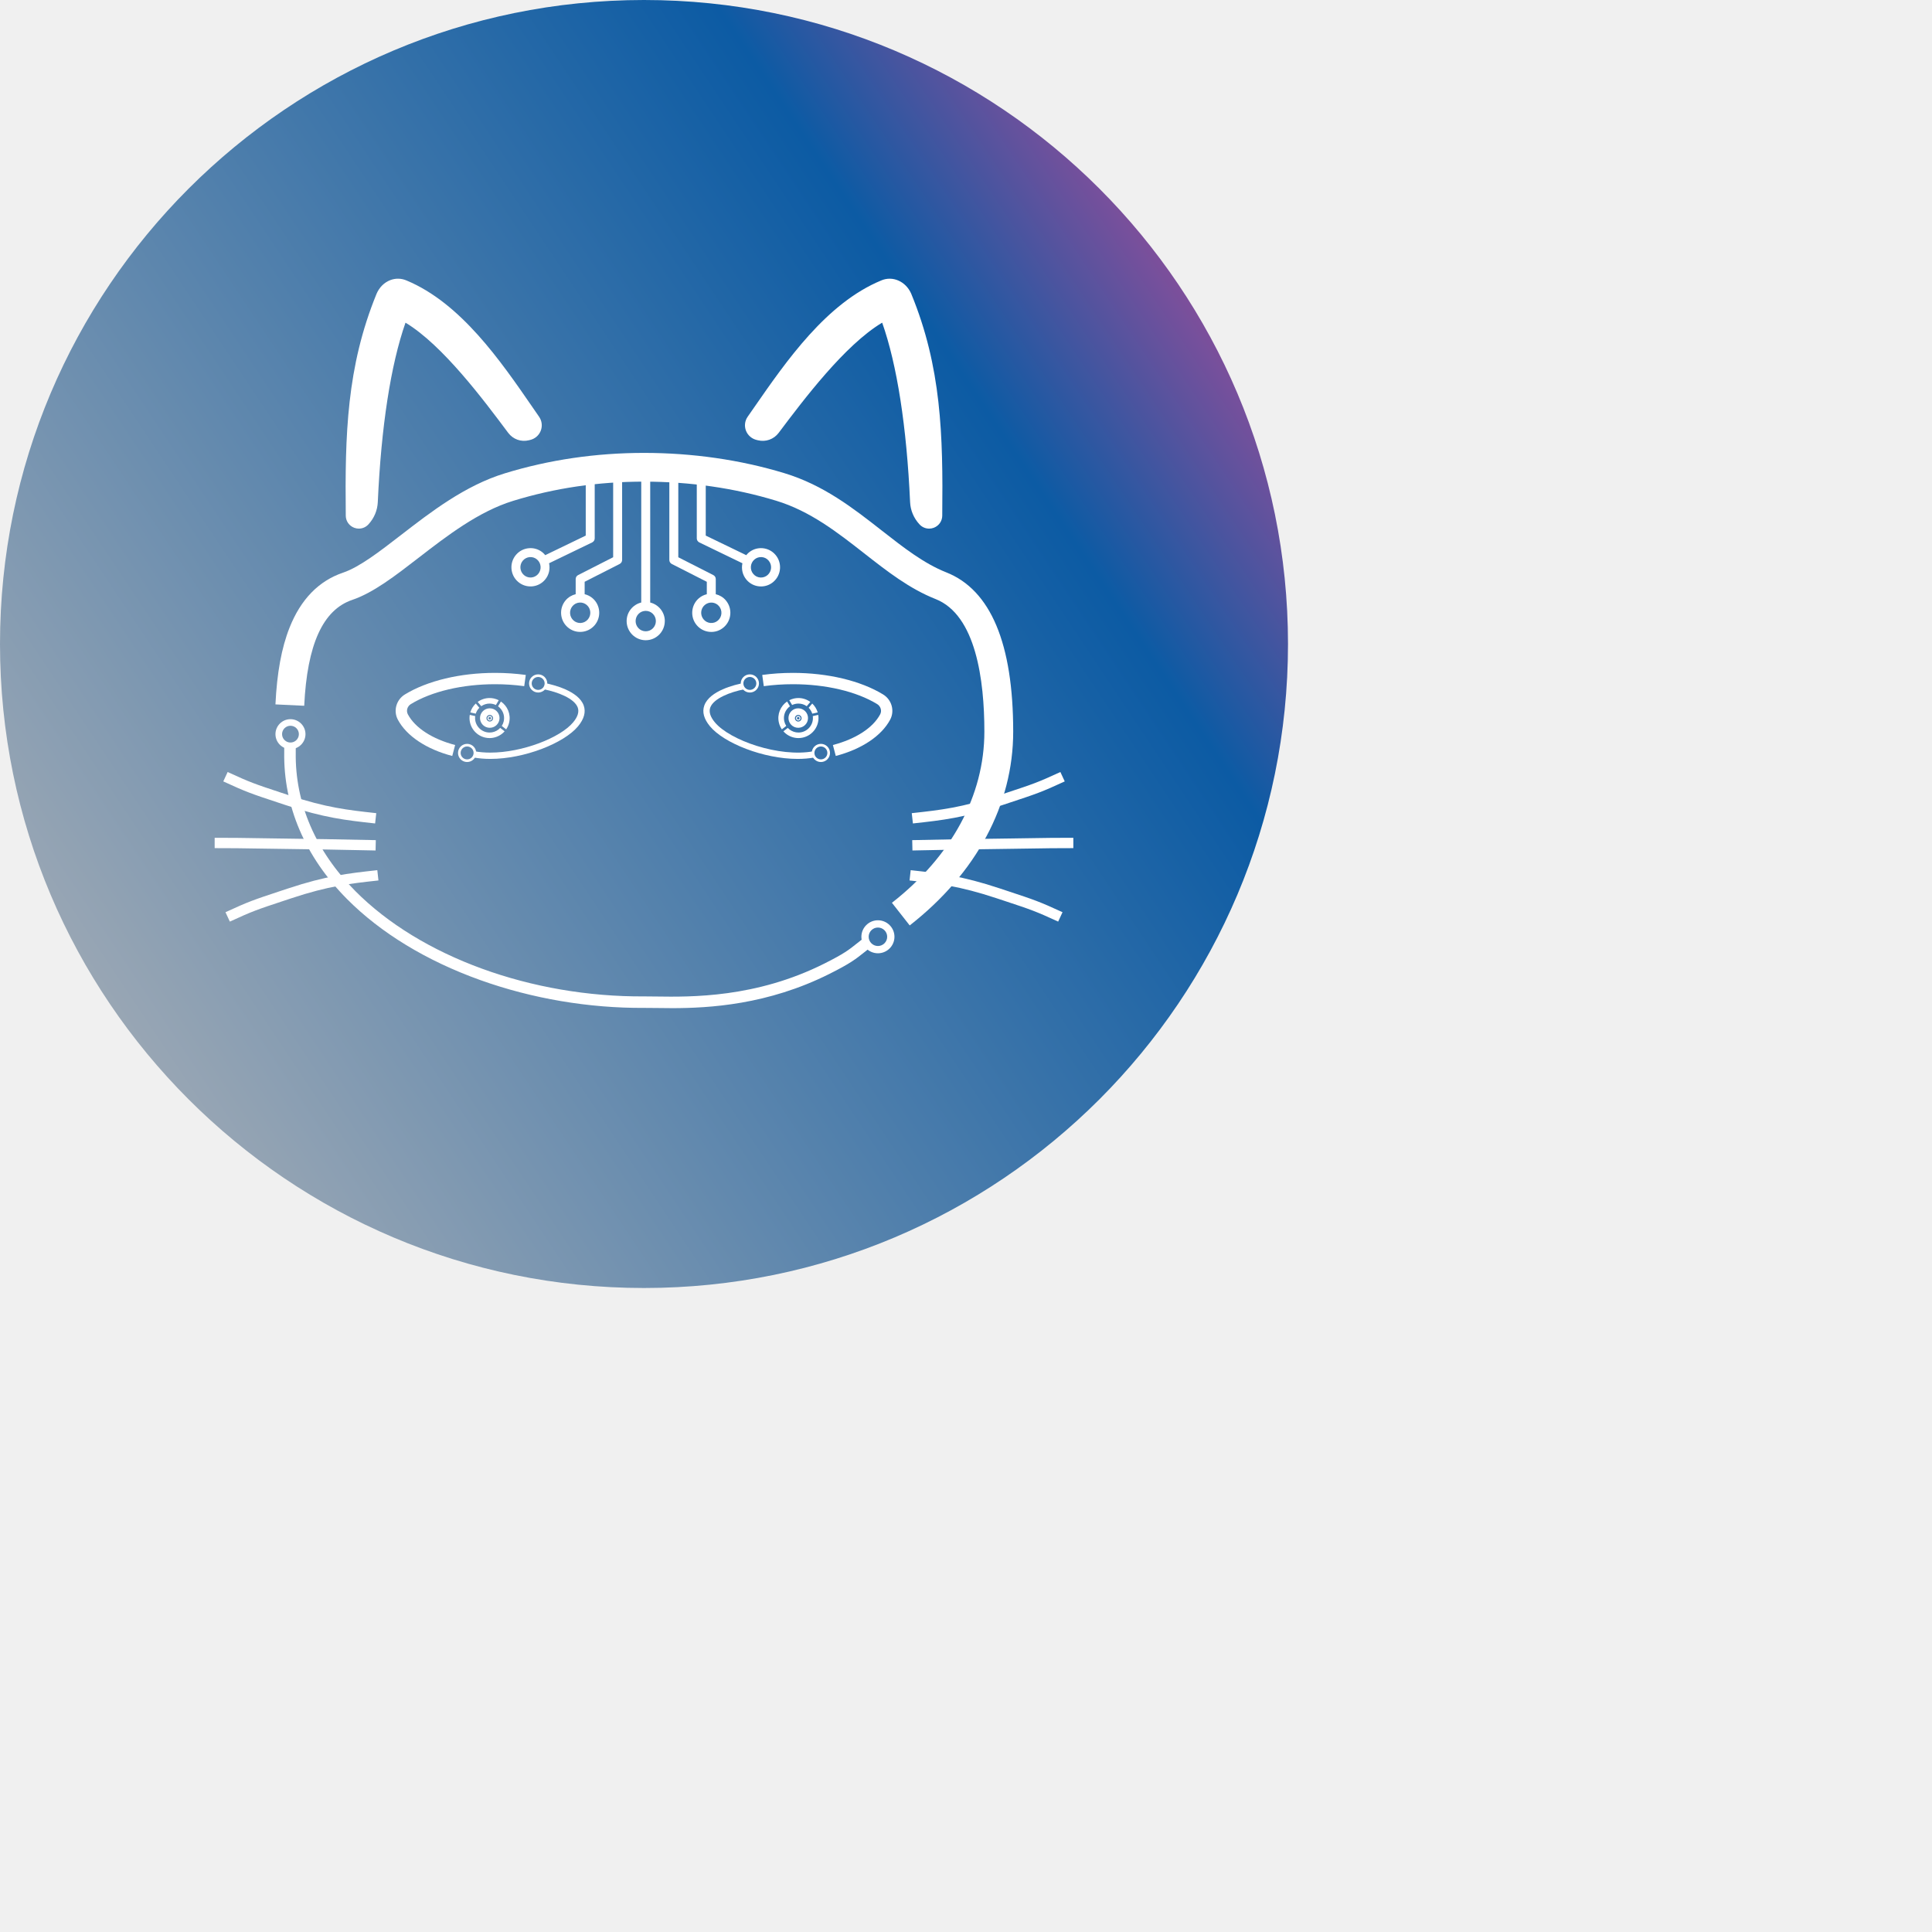
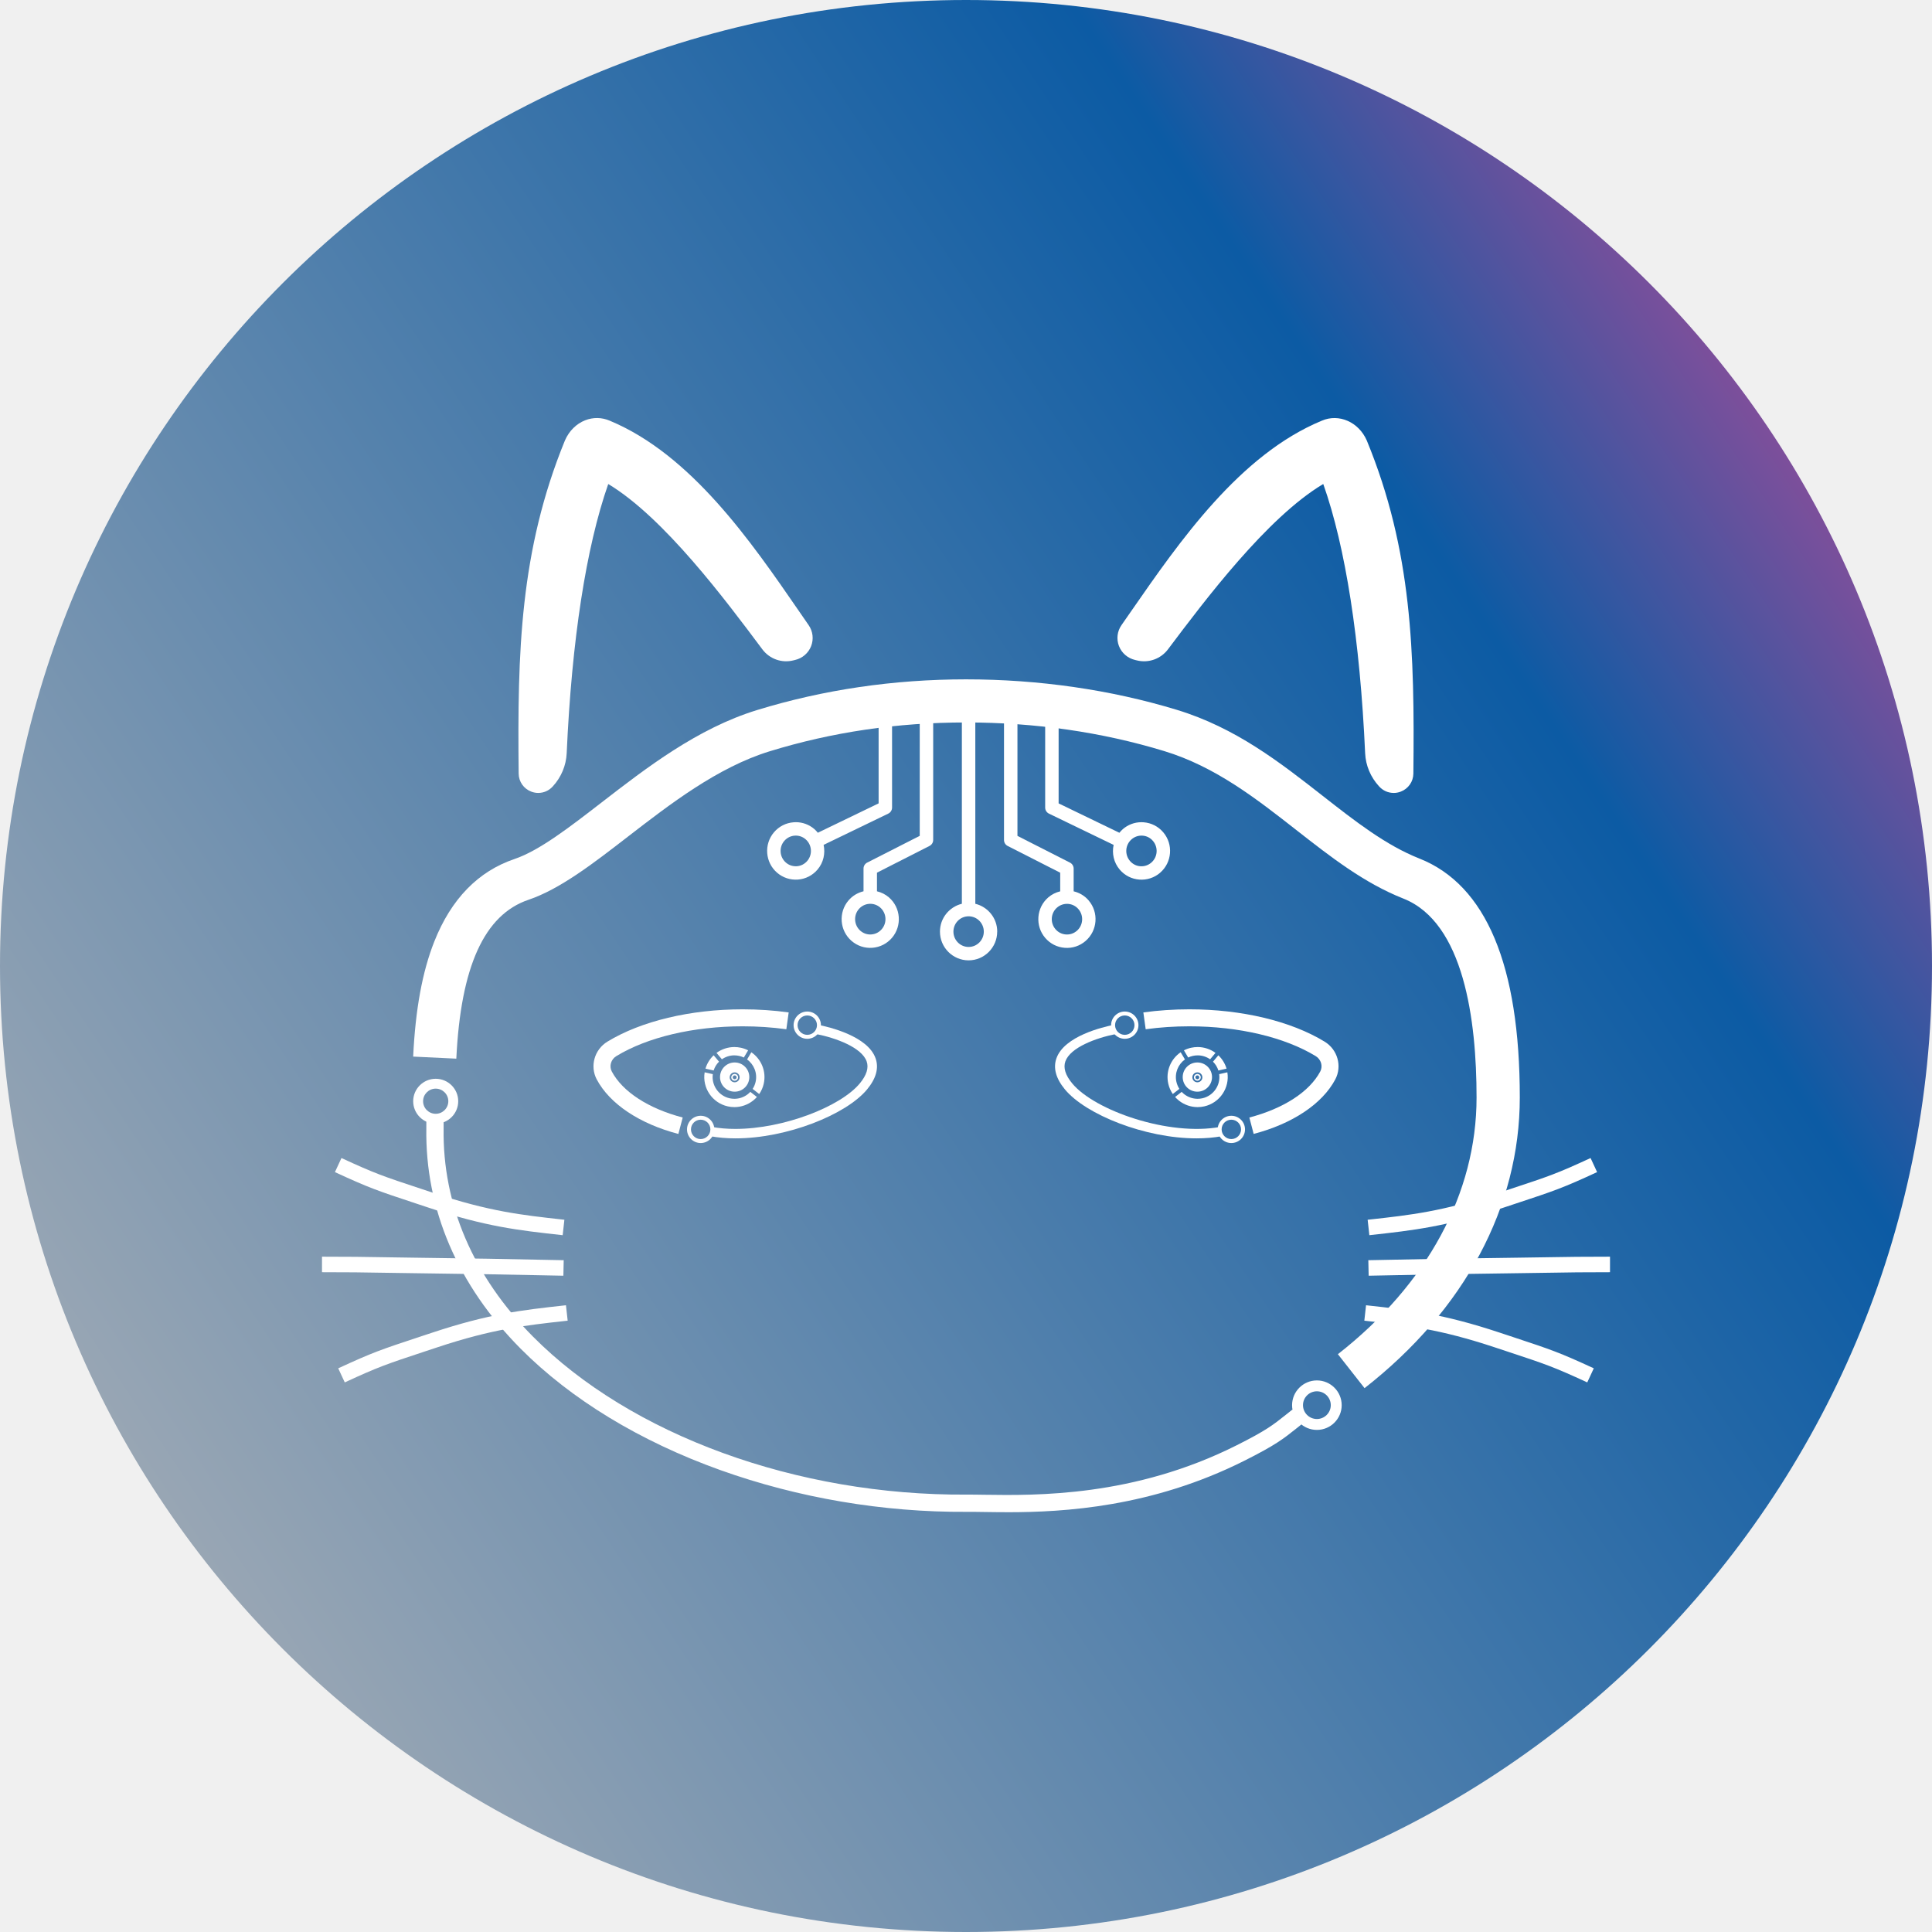
- <svg xmlns="http://www.w3.org/2000/svg" width="300" height="300" viewBox="0 0 300 300" fill="none">
+ <svg xmlns="http://www.w3.org/2000/svg" width="200" height="200" viewBox="0 0 200 200" fill="none">
  <path d="M0 100C0 44.772 44.772 0 100 0C155.228 0 200 44.772 200 100C200 155.228 155.228 200 100 200C44.772 200 0 155.228 0 100Z" fill="url(#paint0_linear_297_2652)" />
  <path d="M141.256 143.698L138.498 140.185C147.754 132.95 152.853 123.513 152.853 113.613C152.853 105.587 151.54 95.501 145.284 93.024C141.201 91.407 137.784 88.732 134.164 85.9C130.057 82.685 125.811 79.36 120.519 77.751C114.062 75.786 107.16 74.788 100.002 74.788C92.844 74.788 86.129 75.791 79.685 77.77C74.293 79.426 69.351 83.248 64.991 86.617C61.383 89.407 57.974 92.041 54.7 93.149C50.136 94.695 47.694 100.072 47.238 109.592L42.771 109.378C43.005 104.484 43.721 100.588 44.959 97.465C46.7 93.072 49.492 90.199 53.264 88.923C55.828 88.056 58.948 85.643 62.252 83.089C66.915 79.485 72.199 75.4 78.37 73.505C85.242 71.395 92.52 70.326 100.004 70.326C107.487 70.326 114.946 71.388 121.827 73.482C127.917 75.336 132.499 78.921 136.929 82.389C140.285 85.016 143.457 87.499 146.937 88.876C153.832 91.605 157.329 99.929 157.329 113.613C157.329 124.915 151.622 135.599 141.26 143.698H141.256Z" fill="white" />
  <path d="M82.057 67.278C81.998 67.293 81.936 67.307 81.868 67.323C81.082 67.519 80.257 67.221 79.773 66.574C75.558 60.928 69.321 52.665 63.494 49.174C63.079 48.926 62.206 49.041 62.043 49.494C59.11 57.67 57.994 68.899 57.59 77.928C57.543 78.951 57.132 79.921 56.439 80.676C56.43 80.685 56.423 80.694 56.414 80.703C55.836 81.342 54.772 80.926 54.763 80.066C54.632 67.875 54.874 57.254 59.463 46.024C60.064 44.638 61.458 43.995 62.701 44.538C71.43 48.178 77.805 58.082 82.825 65.323C83.336 66.061 82.934 67.077 82.055 67.278H82.057Z" fill="white" />
  <path d="M55.725 82.085C55.486 82.085 55.241 82.042 55.006 81.953C54.217 81.655 53.7 80.919 53.691 80.079C53.557 67.509 53.824 56.99 58.472 45.621L58.481 45.6C58.908 44.615 59.653 43.872 60.576 43.508C61.406 43.182 62.315 43.2 63.134 43.556C71.555 47.069 77.728 56.032 82.689 63.233C83.036 63.736 83.376 64.231 83.71 64.713C84.152 65.35 84.249 66.162 83.968 66.885C83.685 67.611 83.061 68.148 82.299 68.321C82.247 68.334 82.191 68.346 82.131 68.362C80.923 68.666 79.662 68.214 78.914 67.213C75.105 62.114 68.739 53.587 62.986 50.117C62.978 50.117 62.971 50.117 62.962 50.117C60.674 56.642 59.189 66.263 58.663 77.977C58.606 79.24 58.098 80.456 57.232 81.4L57.214 81.419C56.824 81.851 56.284 82.083 55.725 82.083V82.085ZM60.452 46.442C56.001 57.34 55.709 67.555 55.833 79.734C56.246 79.197 56.488 78.549 56.518 77.882C57.067 65.63 58.586 55.957 61.034 49.135C61.202 48.668 61.585 48.307 62.114 48.118C62.76 47.888 63.519 47.943 64.046 48.259C70.174 51.93 76.722 60.699 80.635 65.937C80.862 66.242 81.243 66.379 81.606 66.288C81.681 66.269 81.751 66.253 81.817 66.237C81.907 66.217 81.946 66.158 81.964 66.112C81.989 66.049 81.982 65.989 81.943 65.933C81.606 65.45 81.265 64.953 80.918 64.448C76.118 57.477 70.142 48.803 62.288 45.527C61.975 45.391 61.66 45.384 61.359 45.502C60.973 45.654 60.653 45.987 60.452 46.441V46.442Z" fill="white" />
  <path d="M117.751 67.278C117.812 67.293 117.875 67.307 117.943 67.323C118.733 67.519 119.565 67.221 120.052 66.574C124.298 60.928 130.579 52.665 136.447 49.174C136.866 48.926 137.744 49.041 137.907 49.494C140.859 57.67 141.984 68.899 142.392 77.928C142.439 78.951 142.854 79.921 143.552 80.676C143.561 80.685 143.568 80.694 143.577 80.703C144.158 81.342 145.232 80.926 145.241 80.066C145.371 67.875 145.13 57.254 140.507 46.024C139.902 44.638 138.497 43.995 137.245 44.538C128.455 48.178 122.034 58.082 116.978 65.323C116.463 66.061 116.867 67.077 117.753 67.278H117.751Z" fill="white" />
  <path d="M144.271 82.084C143.713 82.084 143.172 81.854 142.781 81.424L142.757 81.399C141.888 80.458 141.376 79.243 141.319 77.978C140.789 66.264 139.294 56.641 136.989 50.118C136.977 50.118 136.964 50.118 136.954 50.12C131.161 53.588 124.745 62.117 120.909 67.218C120.159 68.215 118.893 68.665 117.682 68.363C117.621 68.349 117.565 68.335 117.513 68.322C116.746 68.147 116.118 67.608 115.835 66.88C115.554 66.157 115.653 65.347 116.096 64.712C116.433 64.23 116.776 63.736 117.125 63.232C122.12 56.031 128.337 47.068 136.832 43.55C138.6 42.785 140.652 43.681 141.489 45.599L141.498 45.621C146.178 56.989 146.446 67.51 146.312 80.08C146.303 80.917 145.788 81.652 144.999 81.952C144.761 82.043 144.514 82.086 144.271 82.086V82.084ZM137 47.975C137.283 47.975 137.569 48.021 137.836 48.117C138.363 48.307 138.748 48.665 138.916 49.131C141.38 55.954 142.909 65.627 143.464 77.881C143.494 78.556 143.743 79.211 144.169 79.75C144.292 67.564 144.003 57.344 139.517 46.443C139.147 45.605 138.372 45.217 137.673 45.521C129.744 48.804 123.727 57.48 118.893 64.449C118.542 64.954 118.199 65.451 117.86 65.934C117.846 65.954 117.803 66.016 117.839 66.106C117.857 66.152 117.898 66.211 117.991 66.232C118.059 66.247 118.129 66.264 118.204 66.282C118.574 66.375 118.964 66.236 119.193 65.929C123.133 60.689 129.727 51.921 135.896 48.253C136.209 48.068 136.599 47.973 137 47.973V47.975Z" fill="white" />
  <path d="M104.279 156.543C103.39 156.543 102.574 156.531 101.841 156.52C101.156 156.509 100.565 156.502 100.055 156.506C91.437 156.561 82.628 155.069 74.568 152.183C66.254 149.206 59.109 144.86 53.901 139.619C47.378 133.051 44 125.155 44.134 116.783C44.134 116.703 44.134 115.957 44.134 115.885L45.923 115.83C45.927 115.909 45.923 116.763 45.923 116.812C45.798 124.693 48.995 132.144 55.171 138.362C65.31 148.571 82.51 154.835 100.043 154.721C100.571 154.717 101.172 154.726 101.868 154.737C107.287 154.815 117.37 154.964 128.01 149.62C131.084 148.076 131.797 147.505 133.094 146.47C133.309 146.299 133.538 146.115 133.794 145.915L134.9 147.318C134.647 147.516 134.422 147.696 134.213 147.864C132.867 148.938 132.055 149.588 128.813 151.216C119.233 156.026 110.151 156.545 104.279 156.545V156.543Z" fill="white" />
  <path d="M45.104 116.325C43.817 116.325 42.773 115.281 42.773 113.999C42.773 112.718 43.819 111.674 45.104 111.674C46.388 111.674 47.435 112.718 47.435 113.999C47.435 115.281 46.388 116.325 45.104 116.325ZM45.104 112.695C44.383 112.695 43.798 113.28 43.798 113.998C43.798 114.715 44.385 115.3 45.104 115.3C45.823 115.3 46.41 114.715 46.41 113.998C46.41 113.28 45.823 112.695 45.104 112.695Z" fill="white" />
  <path d="M136.324 148.024C134.907 148.024 133.756 146.875 133.756 145.463C133.756 144.052 134.909 142.9 136.324 142.9C137.739 142.9 138.891 144.05 138.891 145.463C138.891 146.877 137.739 148.024 136.324 148.024ZM136.324 144.027C135.529 144.027 134.885 144.671 134.885 145.461C134.885 146.252 135.531 146.896 136.324 146.896C137.116 146.896 137.762 146.252 137.762 145.461C137.762 144.671 137.116 144.027 136.324 144.027Z" fill="white" />
  <path d="M103.233 96.442C103.233 95.044 102.263 93.875 100.964 93.559V73.253C100.964 72.869 100.653 72.559 100.268 72.559C99.884 72.559 99.572 72.869 99.572 73.253V93.559C98.273 93.875 97.304 95.044 97.304 96.442C97.304 98.082 98.633 99.415 100.267 99.415C101.9 99.415 103.229 98.08 103.229 96.442H103.233ZM100.27 98.028C99.402 98.028 98.698 97.318 98.698 96.442C98.698 95.565 99.402 94.855 100.27 94.855C101.138 94.855 101.843 95.565 101.843 96.442C101.843 97.318 101.138 98.028 100.27 98.028Z" fill="white" />
  <path d="M112.701 93.217C112.291 92.735 111.749 92.414 111.144 92.269V89.917C111.144 89.656 110.997 89.417 110.765 89.299L105.326 86.531V73.253C105.326 72.869 105.015 72.559 104.63 72.559C104.245 72.559 103.934 72.869 103.934 73.253V86.956C103.934 87.216 104.081 87.456 104.313 87.573L109.752 90.341V92.271C109.301 92.38 108.877 92.587 108.516 92.899C107.28 93.966 107.137 95.847 108.198 97.088C108.715 97.693 109.434 98.059 110.225 98.118C111.019 98.18 111.781 97.925 112.38 97.407C113.617 96.34 113.76 94.459 112.699 93.219L112.701 93.217ZM111.473 96.358C111.155 96.633 110.751 96.766 110.334 96.734C109.915 96.704 109.534 96.51 109.26 96.186C108.693 95.521 108.768 94.514 109.43 93.947C109.749 93.672 110.158 93.541 110.57 93.57C110.989 93.6 111.37 93.795 111.643 94.118C112.21 94.784 112.135 95.79 111.473 96.36V96.358Z" fill="white" />
  <path d="M120.097 90.343C121.335 89.276 121.476 87.395 120.415 86.154C119.898 85.549 119.179 85.183 118.388 85.123C118.311 85.118 118.236 85.114 118.159 85.114C117.452 85.114 116.774 85.366 116.234 85.833C116.102 85.947 115.987 86.076 115.88 86.208L109.588 83.167V73.251C109.588 72.867 109.276 72.557 108.892 72.557C108.507 72.557 108.196 72.867 108.196 73.251V83.602C108.196 83.868 108.348 84.111 108.589 84.227L115.282 87.463C115.094 88.341 115.291 89.292 115.916 90.025C116.433 90.63 117.152 90.996 117.943 91.055C118.73 91.114 119.499 90.862 120.099 90.345L120.097 90.343ZM117.143 86.883C117.461 86.608 117.868 86.477 118.283 86.506C118.701 86.536 119.082 86.731 119.354 87.054C119.921 87.72 119.846 88.726 119.184 89.296C118.898 89.544 118.54 89.677 118.166 89.677C118.127 89.677 118.086 89.677 118.046 89.674C117.628 89.644 117.247 89.449 116.973 89.126C116.404 88.46 116.481 87.454 117.143 86.884V86.883Z" fill="white" />
  <path d="M92.021 92.895C91.659 92.583 91.235 92.377 90.784 92.267V90.338L96.223 87.57C96.456 87.452 96.603 87.213 96.603 86.952V73.249C96.603 72.865 96.291 72.555 95.907 72.555C95.522 72.555 95.211 72.865 95.211 73.249V86.527L89.772 89.295C89.539 89.413 89.392 89.652 89.392 89.913V92.265C88.791 92.412 88.248 92.731 87.836 93.213C86.775 94.457 86.918 96.336 88.154 97.403C88.754 97.921 89.516 98.176 90.31 98.114C91.101 98.055 91.82 97.687 92.337 97.084C93.398 95.84 93.255 93.961 92.019 92.895H92.021ZM91.28 96.186C91.006 96.507 90.625 96.702 90.208 96.732C90.169 96.736 90.128 96.738 90.088 96.738C89.715 96.738 89.357 96.604 89.07 96.356C88.41 95.785 88.333 94.78 88.9 94.114C89.174 93.793 89.555 93.598 89.974 93.566C90.384 93.534 90.797 93.668 91.114 93.943C91.774 94.514 91.851 95.519 91.282 96.184L91.28 96.186Z" fill="white" />
  <path d="M82.381 85.114C82.304 85.114 82.229 85.117 82.152 85.123C81.361 85.183 80.642 85.549 80.125 86.154C79.064 87.398 79.207 89.278 80.444 90.343C81.045 90.861 81.812 91.11 82.599 91.053C83.39 90.993 84.109 90.627 84.626 90.023C85.252 89.292 85.449 88.341 85.26 87.461L91.953 84.225C92.192 84.109 92.346 83.866 92.346 83.6V73.249C92.346 72.865 92.035 72.555 91.65 72.555C91.266 72.555 90.954 72.865 90.954 73.249V83.165L84.662 86.206C84.555 86.074 84.44 85.945 84.308 85.831C83.766 85.364 83.09 85.112 82.383 85.112L82.381 85.114ZM83.567 89.124C83.293 89.445 82.912 89.64 82.494 89.672C82.454 89.675 82.413 89.675 82.374 89.675C82 89.675 81.642 89.542 81.356 89.293C80.696 88.722 80.619 87.718 81.186 87.054C81.46 86.733 81.841 86.538 82.258 86.506C82.674 86.474 83.081 86.608 83.397 86.882C84.059 87.454 84.134 88.458 83.567 89.124Z" fill="white" />
  <path d="M70.224 117.386C66.202 116.333 63.123 114.277 61.776 111.746C61.046 110.372 61.531 108.652 62.88 107.829C66.369 105.703 71.469 104.484 76.878 104.484C78.502 104.484 80.105 104.593 81.644 104.806L81.402 106.548C79.944 106.346 78.422 106.244 76.878 106.244C71.786 106.244 67.02 107.368 63.8 109.33C63.243 109.669 63.039 110.369 63.334 110.922C64.451 113.021 67.126 114.757 70.673 115.685L70.226 117.386H70.224Z" fill="white" />
  <path d="M76.143 117.843C75.23 117.843 74.343 117.77 73.504 117.615L73.684 116.655C74.456 116.799 75.277 116.865 76.123 116.865C81.113 116.865 87.013 114.558 89.004 112.157C89.713 111.302 89.951 110.535 89.715 109.873C89.201 108.44 86.569 107.451 84.471 107.04L84.659 106.082C85.854 106.316 89.818 107.258 90.636 109.544C90.997 110.553 90.702 111.641 89.757 112.78C87.587 115.396 81.445 117.843 76.143 117.843Z" fill="white" />
  <path d="M83.567 107.536C82.787 107.536 82.152 106.903 82.152 106.125C82.152 105.346 82.787 104.713 83.567 104.713C84.347 104.713 84.982 105.346 84.982 106.125C84.982 106.903 84.347 107.536 83.567 107.536ZM83.567 105.12C83.013 105.12 82.562 105.57 82.562 106.123C82.562 106.676 83.013 107.126 83.567 107.126C84.122 107.126 84.573 106.676 84.573 106.123C84.573 105.57 84.122 105.12 83.567 105.12Z" fill="white" />
  <path d="M72.534 118.327C71.754 118.327 71.119 117.694 71.119 116.916C71.119 116.137 71.754 115.504 72.534 115.504C73.314 115.504 73.949 116.137 73.949 116.916C73.949 117.694 73.314 118.327 72.534 118.327ZM72.534 115.911C71.979 115.911 71.528 116.361 71.528 116.914C71.528 117.467 71.979 117.917 72.534 117.917C73.089 117.917 73.539 117.467 73.539 116.914C73.539 116.361 73.089 115.911 72.534 115.911Z" fill="white" />
  <path d="M77.78 108.929L77.338 109.674C78.048 110.186 78.425 111.089 78.22 111.996C78.161 112.258 78.057 112.504 77.914 112.724L78.595 113.254C78.817 112.931 78.977 112.57 79.062 112.185C79.352 110.907 78.803 109.629 77.78 108.931V108.929ZM77.674 113.029C77.597 113.111 77.513 113.19 77.42 113.263C77.025 113.575 76.527 113.748 76.025 113.748C75.858 113.748 75.692 113.729 75.527 113.693C74.379 113.432 73.634 112.338 73.79 111.196L72.945 111.005C72.684 112.613 73.724 114.171 75.338 114.532C75.563 114.583 75.796 114.608 76.025 114.608C76.72 114.608 77.406 114.369 77.955 113.937C78.1 113.823 78.234 113.696 78.356 113.559L77.672 113.029H77.674ZM76.71 108.465C76.484 108.414 76.252 108.389 76.021 108.389C75.361 108.389 74.711 108.605 74.176 108.994L74.733 109.656C75.11 109.393 75.563 109.249 76.021 109.249C76.187 109.249 76.355 109.267 76.52 109.304C76.69 109.342 76.851 109.399 77.003 109.472L77.445 108.73C77.218 108.614 76.971 108.523 76.71 108.464V108.465ZM73.878 109.244C73.48 109.62 73.187 110.098 73.031 110.625L73.876 110.816C73.985 110.468 74.174 110.159 74.434 109.904L73.878 109.242V109.244ZM77.78 108.929L77.338 109.674C78.048 110.186 78.425 111.089 78.22 111.996C78.161 112.258 78.057 112.504 77.914 112.724L78.595 113.254C78.817 112.931 78.977 112.57 79.062 112.185C79.352 110.907 78.803 109.629 77.78 108.931V108.929ZM77.42 113.263C77.025 113.575 76.527 113.748 76.025 113.748C75.858 113.748 75.692 113.729 75.527 113.693C74.379 113.432 73.634 112.338 73.79 111.196L72.945 111.005C72.684 112.613 73.724 114.171 75.338 114.532C75.563 114.583 75.796 114.608 76.025 114.608C76.72 114.608 77.406 114.369 77.955 113.937C78.1 113.823 78.234 113.696 78.356 113.559L77.672 113.029C77.595 113.111 77.511 113.19 77.418 113.263H77.42ZM76.019 109.251C76.186 109.251 76.354 109.269 76.518 109.306C76.688 109.343 76.849 109.401 77.001 109.474L77.443 108.731C77.216 108.615 76.969 108.524 76.708 108.465C76.483 108.414 76.25 108.389 76.019 108.389C75.359 108.389 74.71 108.605 74.174 108.994L74.731 109.656C75.109 109.393 75.561 109.249 76.019 109.249V109.251ZM74.536 111.499C74.536 112.335 75.216 113.011 76.053 113.011C76.89 113.011 77.568 112.335 77.568 111.499C77.568 110.664 76.89 109.986 76.053 109.986C75.216 109.986 74.536 110.664 74.536 111.499ZM76.568 111.524C76.568 111.808 76.338 112.04 76.051 112.04C75.765 112.04 75.534 111.808 75.534 111.524C75.534 111.241 75.767 111.009 76.051 111.009C76.336 111.009 76.568 111.239 76.568 111.524ZM75.699 111.524C75.699 111.719 75.856 111.876 76.051 111.876C76.246 111.876 76.404 111.719 76.404 111.524C76.404 111.33 76.245 111.175 76.051 111.175C75.858 111.175 75.699 111.332 75.699 111.524ZM76.254 111.524C76.254 111.637 76.162 111.724 76.053 111.724C75.944 111.724 75.853 111.635 75.853 111.524C75.853 111.414 75.944 111.325 76.053 111.325C76.162 111.325 76.254 111.416 76.254 111.524ZM74.432 109.906L73.876 109.244C73.479 109.62 73.185 110.098 73.029 110.625L73.874 110.816C73.983 110.468 74.173 110.159 74.432 109.904V109.906ZM77.78 108.929L77.338 109.674C78.048 110.186 78.425 111.089 78.22 111.996C78.161 112.258 78.057 112.504 77.914 112.724L78.595 113.254C78.817 112.931 78.977 112.57 79.062 112.185C79.352 110.907 78.803 109.629 77.78 108.931V108.929ZM77.42 113.263C77.025 113.575 76.527 113.748 76.025 113.748C75.858 113.748 75.692 113.729 75.527 113.693C74.379 113.432 73.634 112.338 73.79 111.196L72.945 111.005C72.684 112.613 73.724 114.171 75.338 114.532C75.563 114.583 75.796 114.608 76.025 114.608C76.72 114.608 77.406 114.369 77.955 113.937C78.1 113.823 78.234 113.696 78.356 113.559L77.672 113.029C77.595 113.111 77.511 113.19 77.418 113.263H77.42ZM76.019 109.251C76.186 109.251 76.354 109.269 76.518 109.306C76.688 109.343 76.849 109.401 77.001 109.474L77.443 108.731C77.216 108.615 76.969 108.524 76.708 108.465C76.483 108.414 76.25 108.389 76.019 108.389C75.359 108.389 74.71 108.605 74.174 108.994L74.731 109.656C75.109 109.393 75.561 109.249 76.019 109.249V109.251ZM74.536 111.499C74.536 112.335 75.216 113.011 76.053 113.011C76.89 113.011 77.568 112.335 77.568 111.499C77.568 110.664 76.89 109.986 76.053 109.986C75.216 109.986 74.536 110.664 74.536 111.499ZM76.568 111.524C76.568 111.808 76.338 112.04 76.051 112.04C75.765 112.04 75.534 111.808 75.534 111.524C75.534 111.241 75.767 111.009 76.051 111.009C76.336 111.009 76.568 111.239 76.568 111.524ZM75.699 111.524C75.699 111.719 75.856 111.876 76.051 111.876C76.246 111.876 76.404 111.719 76.404 111.524C76.404 111.33 76.245 111.175 76.051 111.175C75.858 111.175 75.699 111.332 75.699 111.524ZM76.254 111.524C76.254 111.637 76.162 111.724 76.053 111.724C75.944 111.724 75.853 111.635 75.853 111.524C75.853 111.414 75.944 111.325 76.053 111.325C76.162 111.325 76.254 111.416 76.254 111.524ZM74.432 109.906L73.876 109.244C73.479 109.62 73.185 110.098 73.029 110.625L73.874 110.816C73.983 110.468 74.173 110.159 74.432 109.904V109.906ZM76.053 111.173C75.858 111.173 75.701 111.33 75.701 111.523C75.701 111.715 75.858 111.874 76.053 111.874C76.248 111.874 76.406 111.717 76.406 111.523C76.406 111.328 76.246 111.173 76.053 111.173ZM76.053 111.724C75.942 111.724 75.853 111.635 75.853 111.524C75.853 111.414 75.944 111.325 76.053 111.325C76.162 111.325 76.254 111.416 76.254 111.524C76.254 111.633 76.162 111.724 76.053 111.724ZM76.053 109.986C75.216 109.986 74.536 110.664 74.536 111.499C74.536 112.335 75.216 113.011 76.053 113.011C76.89 113.011 77.568 112.335 77.568 111.499C77.568 110.664 76.89 109.986 76.053 109.986ZM76.053 112.04C75.769 112.04 75.536 111.808 75.536 111.524C75.536 111.241 75.769 111.009 76.053 111.009C76.338 111.009 76.57 111.239 76.57 111.524C76.57 111.81 76.339 112.04 76.053 112.04ZM76.053 111.173C75.858 111.173 75.701 111.33 75.701 111.523C75.701 111.715 75.858 111.874 76.053 111.874C76.248 111.874 76.406 111.717 76.406 111.523C76.406 111.328 76.246 111.173 76.053 111.173ZM76.053 111.724C75.942 111.724 75.853 111.635 75.853 111.524C75.853 111.414 75.944 111.325 76.053 111.325C76.162 111.325 76.254 111.416 76.254 111.524C76.254 111.633 76.162 111.724 76.053 111.724ZM76.053 111.173C75.858 111.173 75.701 111.33 75.701 111.523C75.701 111.715 75.858 111.874 76.053 111.874C76.248 111.874 76.406 111.717 76.406 111.523C76.406 111.328 76.246 111.173 76.053 111.173ZM76.053 111.724C75.942 111.724 75.853 111.635 75.853 111.524C75.853 111.414 75.944 111.325 76.053 111.325C76.162 111.325 76.254 111.416 76.254 111.524C76.254 111.633 76.162 111.724 76.053 111.724Z" fill="white" />
  <path d="M129.779 117.386L129.332 115.685C132.878 114.755 135.554 113.021 136.671 110.922C136.964 110.369 136.76 109.669 136.204 109.33C132.985 107.368 128.219 106.244 123.126 106.244C121.582 106.244 120.059 106.346 118.601 106.548L118.36 104.806C119.896 104.593 121.501 104.484 123.126 104.484C128.532 104.484 133.635 105.703 137.122 107.829C138.471 108.652 138.955 110.372 138.226 111.745C136.878 114.277 133.798 116.331 129.777 117.384L129.779 117.386Z" fill="white" />
  <path d="M123.859 117.843C118.555 117.843 112.413 115.396 110.244 112.78C109.301 111.641 109.004 110.553 109.366 109.544C110.183 107.258 114.148 106.316 115.343 106.082L115.531 107.04C113.432 107.451 110.799 108.44 110.287 109.873C110.051 110.535 110.289 111.304 110.997 112.157C113.325 114.965 121.004 117.645 126.317 116.655L126.498 117.615C125.661 117.772 124.772 117.843 123.859 117.843Z" fill="white" />
  <path d="M116.436 107.536C115.656 107.536 115.021 106.903 115.021 106.125C115.021 105.346 115.656 104.713 116.436 104.713C117.216 104.713 117.852 105.346 117.852 106.125C117.852 106.903 117.216 107.536 116.436 107.536ZM116.436 105.12C115.882 105.12 115.431 105.57 115.431 106.123C115.431 106.676 115.882 107.126 116.436 107.126C116.991 107.126 117.442 106.676 117.442 106.123C117.442 105.57 116.991 105.12 116.436 105.12Z" fill="white" />
  <path d="M127.468 118.327C126.688 118.327 126.053 117.694 126.053 116.916C126.053 116.137 126.688 115.504 127.468 115.504C128.248 115.504 128.883 116.137 128.883 116.916C128.883 117.694 128.248 118.327 127.468 118.327ZM127.468 115.911C126.913 115.911 126.462 116.361 126.462 116.914C126.462 117.467 126.913 117.917 127.468 117.917C128.022 117.917 128.473 117.467 128.473 116.914C128.473 116.361 128.022 115.911 127.468 115.911Z" fill="white" />
  <path d="M120.939 112.183C121.025 112.568 121.185 112.931 121.406 113.252L122.088 112.722C121.947 112.501 121.843 112.256 121.782 111.994C121.576 111.087 121.954 110.184 122.664 109.672L122.222 108.928C121.199 109.627 120.65 110.903 120.939 112.181V112.183ZM121.646 113.559C121.768 113.696 121.902 113.823 122.047 113.937C122.596 114.369 123.281 114.608 123.977 114.608C124.206 114.608 124.439 114.582 124.664 114.532C126.278 114.169 127.316 112.611 127.056 111.005L126.212 111.196C126.369 112.34 125.623 113.434 124.475 113.693C124.31 113.729 124.144 113.748 123.977 113.748C123.475 113.748 122.977 113.575 122.582 113.263C122.489 113.19 122.405 113.111 122.328 113.029L121.644 113.559H121.646ZM122.559 108.731L123 109.474C123.153 109.401 123.314 109.343 123.484 109.306C123.648 109.269 123.816 109.251 123.983 109.251C124.441 109.251 124.893 109.393 125.271 109.658L125.827 108.995C125.292 108.606 124.643 108.39 123.983 108.39C123.752 108.39 123.519 108.417 123.294 108.467C123.031 108.526 122.786 108.617 122.559 108.733V108.731ZM125.57 109.906C125.829 110.161 126.019 110.47 126.128 110.818L126.972 110.627C126.817 110.1 126.523 109.622 126.126 109.245L125.57 109.907V109.906ZM120.939 112.183C121.025 112.568 121.185 112.931 121.406 113.252L122.088 112.722C121.947 112.501 121.843 112.256 121.782 111.994C121.576 111.087 121.954 110.184 122.664 109.672L122.222 108.928C121.199 109.627 120.65 110.903 120.939 112.181V112.183ZM122.328 113.029L121.644 113.559C121.766 113.696 121.9 113.823 122.045 113.937C122.594 114.369 123.28 114.608 123.976 114.608C124.205 114.608 124.437 114.582 124.663 114.532C126.276 114.169 127.314 112.611 127.055 111.005L126.21 111.196C126.368 112.34 125.621 113.434 124.473 113.693C124.308 113.729 124.142 113.748 123.976 113.748C123.473 113.748 122.975 113.575 122.58 113.263C122.487 113.19 122.403 113.111 122.326 113.029H122.328ZM125.271 109.656L125.827 108.994C125.292 108.605 124.643 108.389 123.983 108.389C123.752 108.389 123.519 108.415 123.294 108.465C123.031 108.524 122.786 108.615 122.559 108.731L123 109.474C123.153 109.401 123.314 109.343 123.484 109.306C123.648 109.269 123.816 109.251 123.983 109.251C124.441 109.251 124.893 109.393 125.271 109.658V109.656ZM123.95 109.986C123.113 109.986 122.435 110.664 122.435 111.499C122.435 112.335 123.113 113.011 123.95 113.011C124.788 113.011 125.468 112.335 125.468 111.499C125.468 110.664 124.788 109.986 123.95 109.986ZM123.95 111.009C124.235 111.009 124.468 111.239 124.468 111.524C124.468 111.808 124.235 112.04 123.95 112.04C123.666 112.04 123.433 111.808 123.433 111.524C123.433 111.241 123.664 111.009 123.95 111.009ZM123.95 111.173C123.755 111.173 123.598 111.33 123.598 111.523C123.598 111.715 123.757 111.874 123.95 111.874C124.145 111.874 124.303 111.717 124.303 111.523C124.303 111.328 124.145 111.173 123.95 111.173ZM123.95 111.323C124.061 111.323 124.151 111.414 124.151 111.523C124.151 111.635 124.06 111.723 123.95 111.723C123.841 111.723 123.75 111.633 123.75 111.523C123.75 111.412 123.841 111.323 123.95 111.323ZM126.126 110.816L126.97 110.625C126.815 110.098 126.521 109.62 126.124 109.244L125.568 109.906C125.827 110.161 126.017 110.47 126.126 110.818V110.816ZM120.939 112.183C121.025 112.568 121.185 112.931 121.406 113.252L122.088 112.722C121.947 112.501 121.843 112.256 121.782 111.994C121.576 111.087 121.954 110.184 122.664 109.672L122.222 108.928C121.199 109.627 120.65 110.903 120.939 112.181V112.183ZM122.328 113.029L121.644 113.559C121.766 113.696 121.9 113.823 122.045 113.937C122.594 114.369 123.28 114.608 123.976 114.608C124.205 114.608 124.437 114.582 124.663 114.532C126.276 114.169 127.314 112.611 127.055 111.005L126.21 111.196C126.368 112.34 125.621 113.434 124.473 113.693C124.308 113.729 124.142 113.748 123.976 113.748C123.473 113.748 122.975 113.575 122.58 113.263C122.487 113.19 122.403 113.111 122.326 113.029H122.328ZM125.271 109.656L125.827 108.994C125.292 108.605 124.643 108.389 123.983 108.389C123.752 108.389 123.519 108.415 123.294 108.465C123.031 108.524 122.786 108.615 122.559 108.731L123 109.474C123.153 109.401 123.314 109.343 123.484 109.306C123.648 109.269 123.816 109.251 123.983 109.251C124.441 109.251 124.893 109.393 125.271 109.658V109.656ZM123.95 109.986C123.113 109.986 122.435 110.664 122.435 111.499C122.435 112.335 123.113 113.011 123.95 113.011C124.788 113.011 125.468 112.335 125.468 111.499C125.468 110.664 124.788 109.986 123.95 109.986ZM123.95 111.009C124.235 111.009 124.468 111.239 124.468 111.524C124.468 111.808 124.235 112.04 123.95 112.04C123.666 112.04 123.433 111.808 123.433 111.524C123.433 111.241 123.664 111.009 123.95 111.009ZM123.95 111.173C123.755 111.173 123.598 111.33 123.598 111.523C123.598 111.715 123.757 111.874 123.95 111.874C124.145 111.874 124.303 111.717 124.303 111.523C124.303 111.328 124.145 111.173 123.95 111.173ZM123.95 111.323C124.061 111.323 124.151 111.414 124.151 111.523C124.151 111.635 124.06 111.723 123.95 111.723C123.841 111.723 123.75 111.633 123.75 111.523C123.75 111.412 123.841 111.323 123.95 111.323ZM126.126 110.816L126.97 110.625C126.815 110.098 126.521 109.62 126.124 109.244L125.568 109.906C125.827 110.161 126.017 110.47 126.126 110.818V110.816ZM123.596 111.524C123.596 111.719 123.755 111.876 123.949 111.876C124.144 111.876 124.301 111.719 124.301 111.524C124.301 111.33 124.144 111.175 123.949 111.175C123.754 111.175 123.596 111.332 123.596 111.524ZM123.748 111.524C123.748 111.414 123.84 111.325 123.949 111.325C124.058 111.325 124.149 111.416 124.149 111.524C124.149 111.637 124.058 111.724 123.949 111.724C123.84 111.724 123.748 111.635 123.748 111.524ZM122.433 111.499C122.433 112.335 123.111 113.011 123.949 113.011C124.786 113.011 125.466 112.335 125.466 111.499C125.466 110.664 124.786 109.986 123.949 109.986C123.111 109.986 122.433 110.664 122.433 111.499ZM123.433 111.524C123.433 111.241 123.664 111.009 123.95 111.009C124.237 111.009 124.468 111.239 124.468 111.524C124.468 111.808 124.235 112.04 123.95 112.04C123.666 112.04 123.433 111.808 123.433 111.524ZM123.596 111.524C123.596 111.719 123.755 111.876 123.949 111.876C124.144 111.876 124.301 111.719 124.301 111.524C124.301 111.33 124.144 111.175 123.949 111.175C123.754 111.175 123.596 111.332 123.596 111.524ZM123.748 111.524C123.748 111.414 123.84 111.325 123.949 111.325C124.058 111.325 124.149 111.416 124.149 111.524C124.149 111.637 124.058 111.724 123.949 111.724C123.84 111.724 123.748 111.635 123.748 111.524ZM123.596 111.524C123.596 111.719 123.755 111.876 123.949 111.876C124.144 111.876 124.301 111.719 124.301 111.524C124.301 111.33 124.144 111.175 123.949 111.175C123.754 111.175 123.596 111.332 123.596 111.524ZM123.748 111.524C123.748 111.414 123.84 111.325 123.949 111.325C124.058 111.325 124.149 111.416 124.149 111.524C124.149 111.637 124.058 111.724 123.949 111.724C123.84 111.724 123.748 111.635 123.748 111.524Z" fill="white" />
  <path d="M164.312 143.106C160.804 141.485 159.991 141.216 156.097 139.927L154.744 139.479C148.998 137.571 145.648 137.204 141.408 136.736L141.235 136.716L141.412 135.119L141.585 135.139C145.92 135.615 149.343 135.992 155.252 137.955L156.603 138.403C160.571 139.717 161.396 139.99 164.988 141.648L164.312 143.106Z" fill="white" />
  <path d="M141.684 132.062L141.648 130.456C146.806 130.342 152.027 130.252 157.168 130.194C159.097 130.17 160.196 130.152 161.076 130.136C162.55 130.111 163.441 130.095 166.667 130.092V131.698C163.455 131.702 162.62 131.716 161.103 131.743C160.221 131.757 159.118 131.777 157.186 131.8C152.052 131.86 146.835 131.948 141.684 132.062Z" fill="white" />
  <path d="M141.755 127.866L141.578 126.268L141.752 126.249C145.992 125.783 149.341 125.413 155.088 123.505L156.44 123.057C160.337 121.769 161.147 121.501 164.656 119.879L165.332 121.337C161.739 122.997 160.915 123.27 156.947 124.582L155.596 125.03C149.686 126.991 146.264 127.368 141.929 127.846L141.755 127.866Z" fill="white" />
  <path d="M35.69 143.106L35.013 141.648C38.606 139.988 39.431 139.715 43.399 138.401L44.748 137.955C50.657 135.994 54.08 135.617 58.414 135.139L58.588 135.119L58.765 136.716L58.592 136.736C54.352 137.202 51.002 137.571 45.256 139.479L43.905 139.927C40.008 141.216 39.198 141.485 35.69 143.106Z" fill="white" />
  <path d="M58.318 132.062C53.167 131.948 47.95 131.86 42.816 131.8C40.883 131.777 39.781 131.759 38.899 131.743C37.382 131.716 36.547 131.702 33.333 131.698V130.092C36.563 130.095 37.452 130.111 38.928 130.136C39.808 130.151 40.907 130.17 42.835 130.194C47.977 130.254 53.197 130.342 58.355 130.456L58.32 132.062H58.318Z" fill="white" />
  <path d="M58.248 127.866L58.075 127.846C53.74 127.369 50.317 126.993 44.408 125.03L43.057 124.582C39.089 123.268 38.264 122.995 34.672 121.337L35.348 119.879C38.856 121.499 39.667 121.769 43.563 123.057L44.916 123.505C50.662 125.413 54.011 125.781 58.252 126.249L58.425 126.268L58.248 127.866Z" fill="white" />
  <defs>
    <linearGradient id="paint0_linear_297_2652" x1="4.048" y1="207.438" x2="232.967" y2="54.81" gradientUnits="userSpaceOnUse">
      <stop offset="6.77921e-06" stop-color="#BAB8B8" />
      <stop offset="0.741" stop-color="#0C5BA4" />
      <stop offset="1" stop-color="#EE4392" />
    </linearGradient>
  </defs>
</svg>
